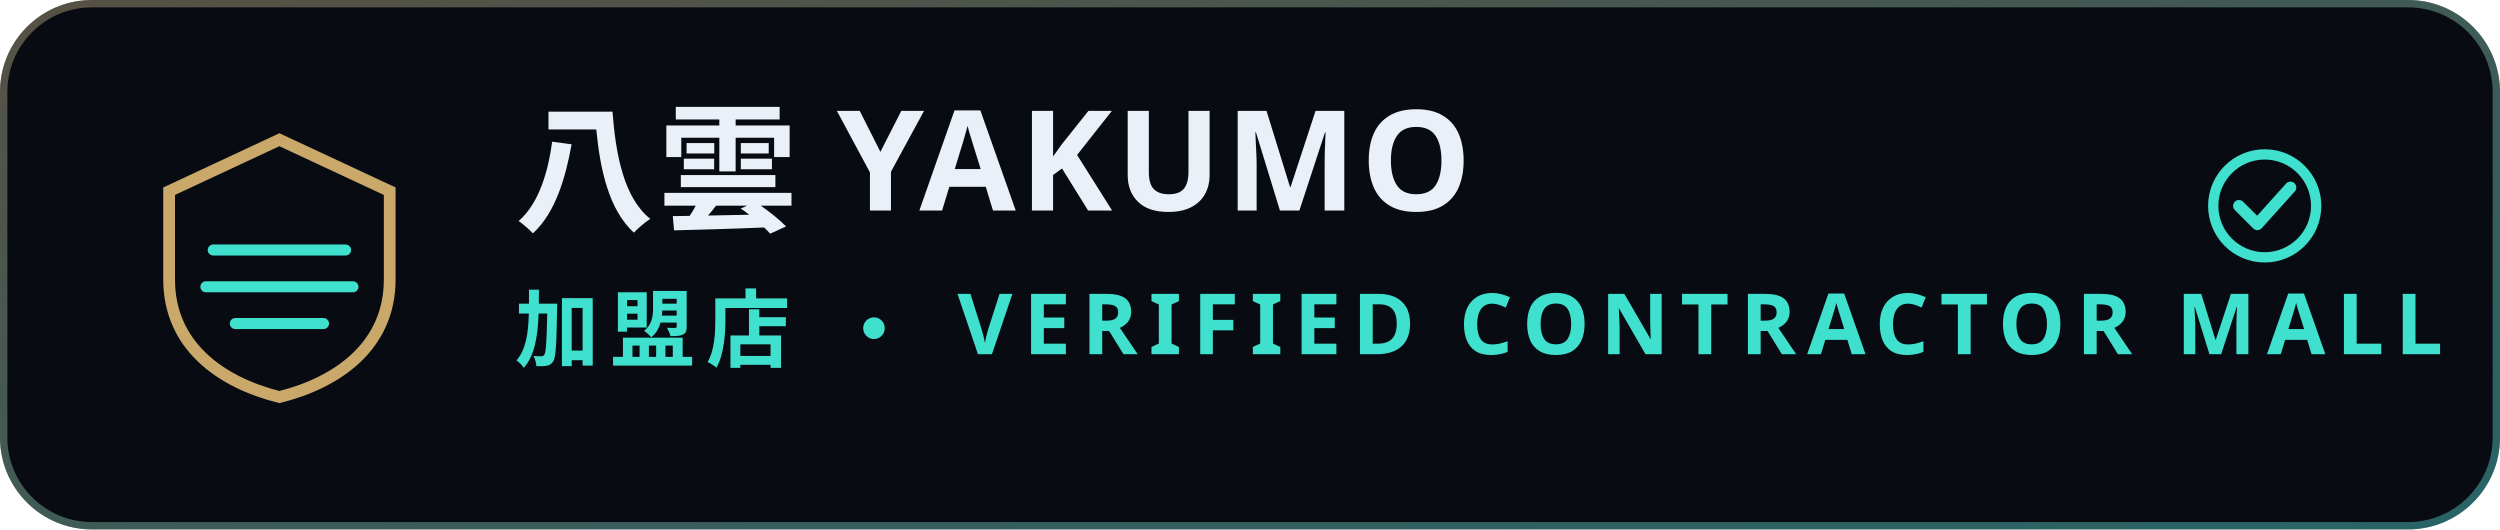
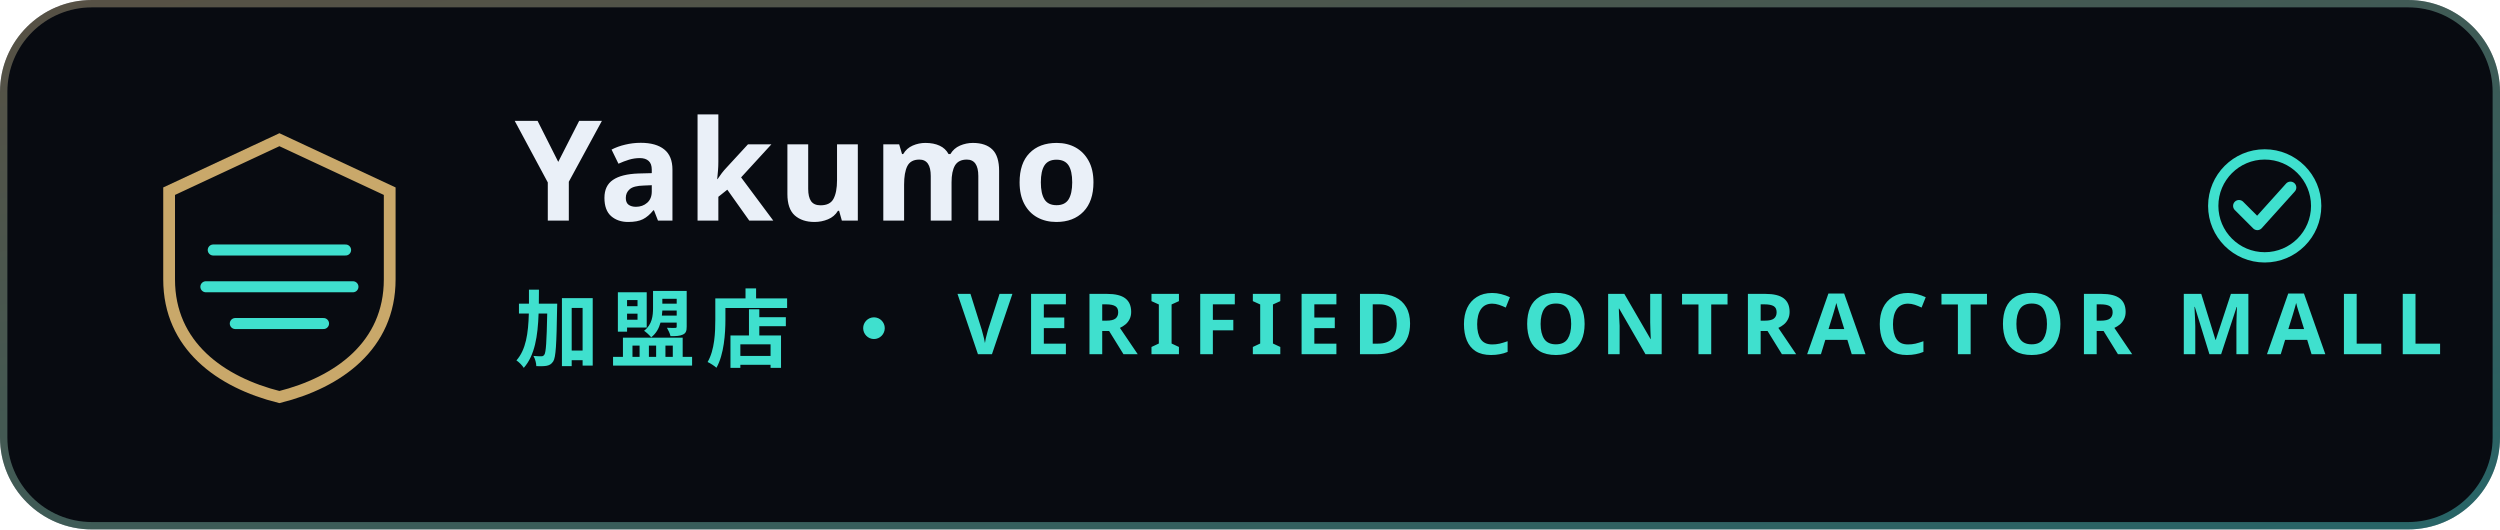
- <svg xmlns="http://www.w3.org/2000/svg" width="340" height="72" viewBox="0 0 340 72" role="img" aria-label="八雲 YAKUMO 加盟店 - HORIZON SHIELD">
+ <svg xmlns="http://www.w3.org/2000/svg" width="340" height="72" viewBox="0 0 340 72" role="img" aria-label="Yakumo 加盟店 - HORIZON SHIELD">
  <defs>
    <linearGradient id="hair" x1="0" y1="0" x2="1" y2="1">
      <stop offset="0" stop-color="#C9A86A" />
      <stop offset="1" stop-color="#3FE0CE" />
    </linearGradient>
  </defs>
  <rect x="0.5" y="0.5" width="339" height="71" rx="12" fill="#080B11" stroke="#1A2230" />
  <rect x="0.5" y="0.5" width="339" height="71" rx="12" fill="none" stroke="url(#hair)" stroke-opacity="0.35" />
  <g transform="translate(20,18)">
    <path d="M18 1 L33 8 V20 C33 29 26 34 18 36 C10 34 3 29 3 20 V8 Z" fill="none" stroke="#C9A86A" stroke-width="1.6" />
    <path d="M9 16 H27 M8 21 H28 M12 26 H24" stroke="#3FE0CE" stroke-width="1.5" stroke-linecap="round" />
  </g>
  <g font-family="'Space Grotesk','Hiragino Sans',system-ui,sans-serif">
-     <text x="70" y="30" fill="#EAF0F8" font-size="19" font-weight="700" letter-spacing="0.5">八雲 YAKUMO</text>
+     <text x="70" y="30" fill="#EAF0F8" font-size="19" font-weight="700" letter-spacing="0.5">Yakumo</text>
    <text x="70" y="49" fill="#3FE0CE" font-size="11.5" font-weight="600" letter-spacing="1.5">加盟店 ・ VERIFIED CONTRACTOR MALL</text>
  </g>
  <g transform="translate(300,20)">
    <circle cx="8" cy="8" r="7" fill="none" stroke="#3FE0CE" stroke-width="1.4" />
    <path d="M4.5 8 L7 10.5 L11.5 5.5" fill="none" stroke="#3FE0CE" stroke-width="1.6" stroke-linecap="round" stroke-linejoin="round" />
  </g>
</svg>
